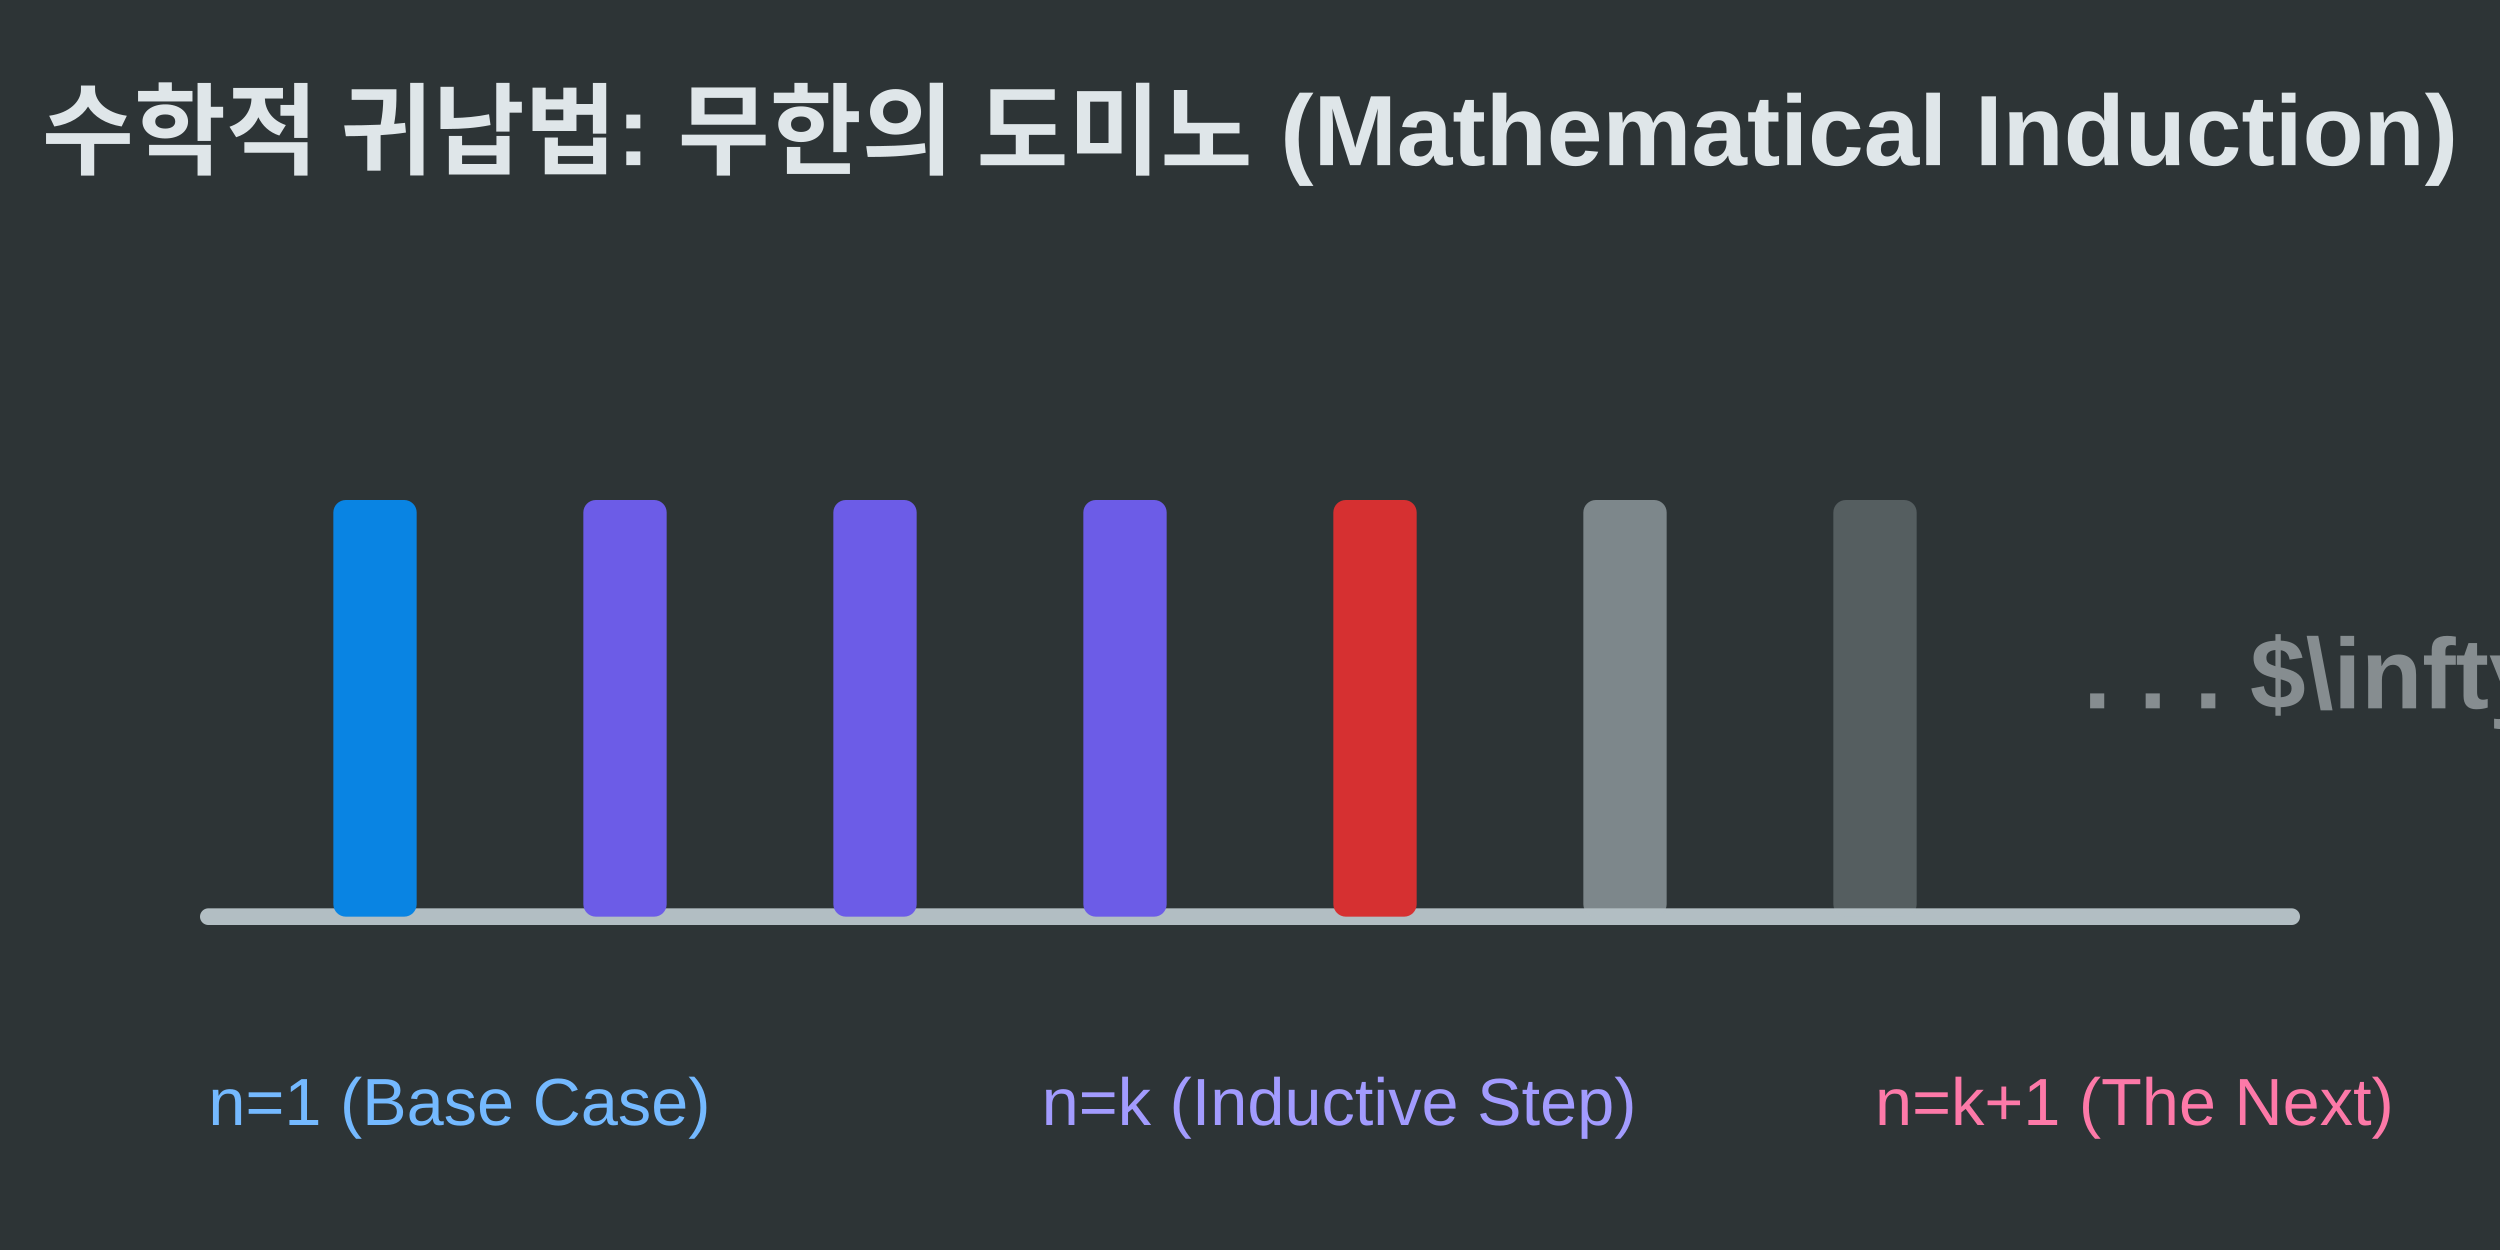
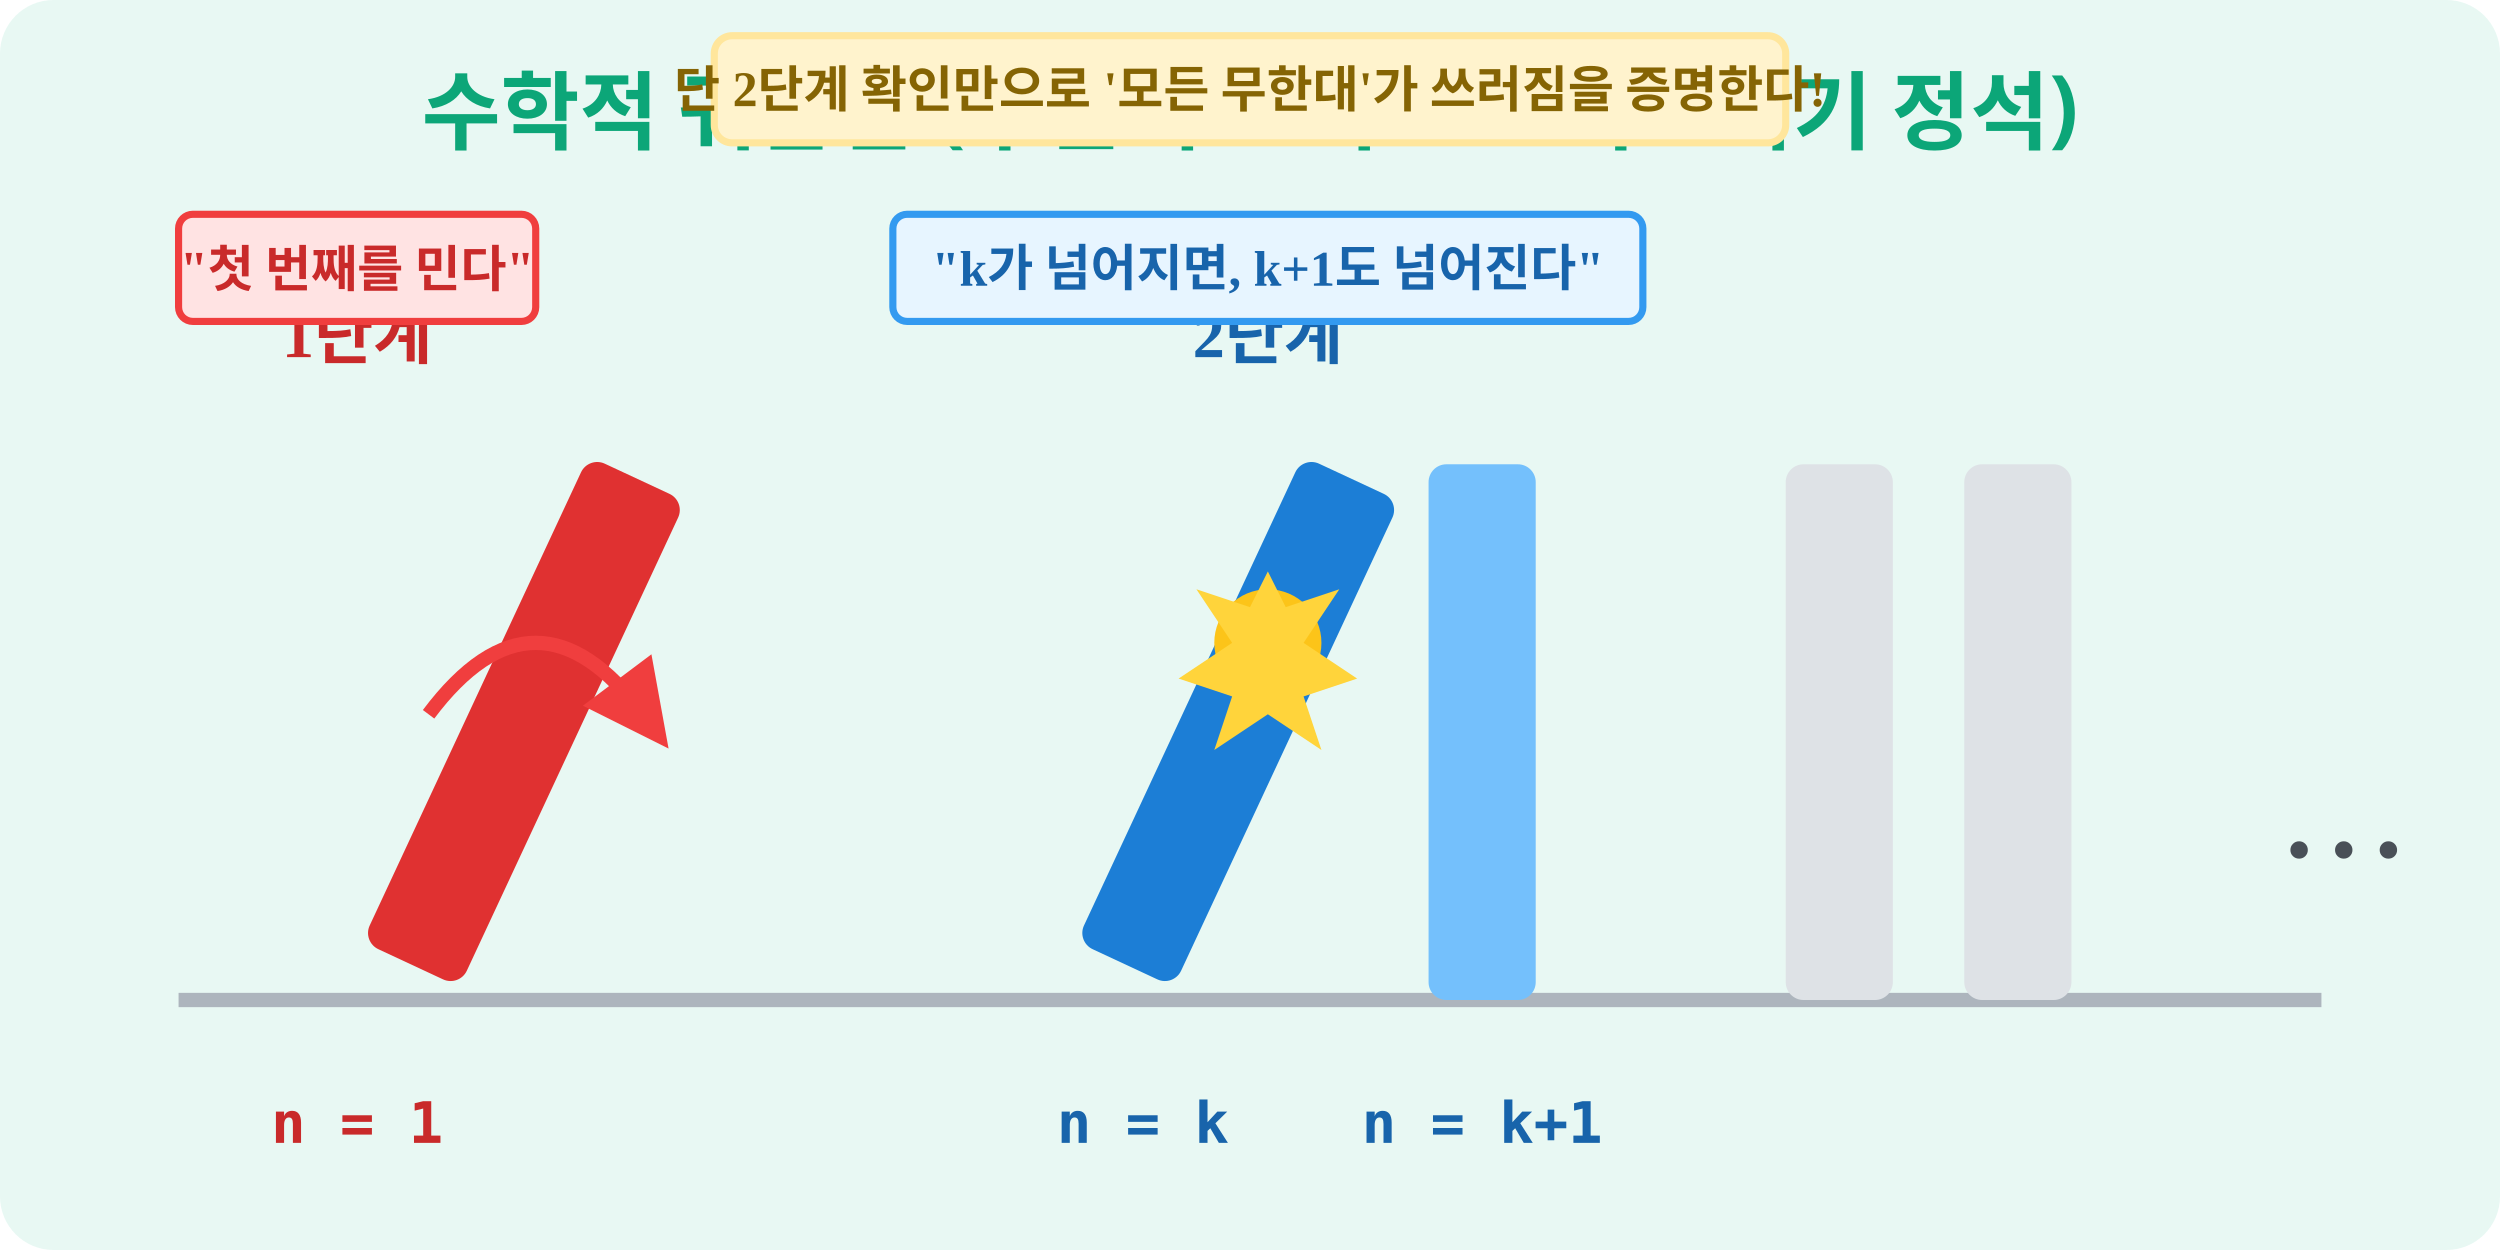
- <svg xmlns="http://www.w3.org/2000/svg" viewBox="0 0 600 300" width="100%">
-   <rect width="600" height="300" fill="#2d3436" />
-   <text x="300" y="40" font-family="Arial" font-size="24" font-weight="bold" fill="#dfe6e9" text-anchor="middle">
-         수학적 귀납법: 무한의 도미노 (Mathematical Induction)
-     </text>
-   <line x1="50" y1="220" x2="550" y2="220" stroke="#b2bec3" stroke-width="4" stroke-linecap="round" />
-   <text x="50" y="270" font-family="Arial" font-size="16" fill="#74b9ff">n=1 (Base Case)</text>
-   <text x="250" y="270" font-family="Arial" font-size="16" fill="#a29bfe">n=k (Inductive Step)</text>
-   <text x="450" y="270" font-family="Arial" font-size="16" fill="#fd79a8">n=k+1 (The Next)</text>
-   <g>
-     <rect x="80" y="120" width="20" height="100" fill="#0984e3" rx="3">
-       <animateTransform attributeName="transform" type="rotate" values="0 80 220; 60 80 220; 60 80 220" dur="3s" repeatCount="indefinite" keyTimes="0; 0.2; 1" />
-     </rect>
-   </g>
-   <g>
-     <rect x="140" y="120" width="20" height="100" fill="#6c5ce7" rx="3">
-       <animateTransform attributeName="transform" type="rotate" values="0 140 220; 0 140 220; 60 140 220; 60 140 220" dur="3s" repeatCount="indefinite" keyTimes="0; 0.15; 0.35; 1" />
-     </rect>
-   </g>
-   <g>
-     <rect x="200" y="120" width="20" height="100" fill="#6c5ce7" rx="3">
-       <animateTransform attributeName="transform" type="rotate" values="0 200 220; 0 200 220; 60 200 220; 60 200 220" dur="3s" repeatCount="indefinite" keyTimes="0; 0.3; 0.5; 1" />
-     </rect>
-   </g>
-   <g>
-     <rect x="260" y="120" width="20" height="100" fill="#6c5ce7" rx="3">
-       <animateTransform attributeName="transform" type="rotate" values="0 260 220; 0 260 220; 60 260 220; 60 260 220" dur="3s" repeatCount="indefinite" keyTimes="0; 0.45; 0.65; 1" />
-     </rect>
-   </g>
-   <g>
-     <rect x="320" y="120" width="20" height="100" fill="#d63031" rx="3">
-       <animateTransform attributeName="transform" type="rotate" values="0 320 220; 0 320 220; 60 320 220; 60 320 220" dur="3s" repeatCount="indefinite" keyTimes="0; 0.6; 0.8; 1" />
-     </rect>
-   </g>
-   <g opacity="0.6">
-     <rect x="380" y="120" width="20" height="100" fill="#b2bec3" rx="3">
-       <animateTransform attributeName="transform" type="rotate" values="0 380 220; 0 380 220; 60 380 220; 60 380 220" dur="3s" repeatCount="indefinite" keyTimes="0; 0.75; 0.95; 1" />
-     </rect>
-   </g>
-   <g opacity="0.3">
-     <rect x="440" y="120" width="20" height="100" fill="#b2bec3" rx="3">
-       <animateTransform attributeName="transform" type="rotate" values="0 440 220; 0 440 220; 60 440 220; 60 440 220" dur="3s" repeatCount="indefinite" keyTimes="0; 0.9; 1; 1" />
-     </rect>
-   </g>
-   <text x="500" y="170" font-family="Arial" font-size="24" font-weight="bold" fill="#dfe6e9" opacity="0.5">. . . $\infty$</text>
+ <svg xmlns="http://www.w3.org/2000/svg" viewBox="0 0 700 350">
+   <rect width="700" height="350" fill="#12b886" rx="15" opacity="0.1" />
+   <text x="350" y="40" fill="#0ca678" font-size="24" font-family="sans-serif" font-weight="bold" text-anchor="middle">수학적 귀납법 (무한의 도미노 쓰러트리기 정석)</text>
+   <line x1="50" y1="280" x2="650" y2="280" stroke="#adb5bd" stroke-width="4" />
+   <rect x="100" y="120" width="30" height="150" fill="#e03131" rx="5" transform="rotate(25, 115, 270)" />
+   <text x="100" y="100" fill="#c92a2a" font-size="18" font-weight="bold" text-anchor="middle">1단계</text>
+   <text x="100" y="320" fill="#c92a2a" font-size="16" font-family="monospace" font-weight="bold" text-anchor="middle">n = 1</text>
+   <rect x="50" y="60" width="100" height="30" fill="#ffe3e3" stroke="#f03e3e" stroke-width="2" rx="4" />
+   <text x="100" y="80" fill="#c92a2a" font-size="14" font-weight="bold" text-anchor="middle">"첫 번째를 민다"</text>
+   <path d="M 120 200 Q 150 160 180 200" fill="none" stroke="#f03e3e" stroke-width="4" marker-end="url(#arrow-red)" />
+   <rect x="300" y="120" width="30" height="150" fill="#1c7ed6" rx="5" transform="rotate(25, 315, 270)" />
+   <text x="320" y="320" fill="#1864ab" font-size="16" font-family="monospace" font-weight="bold" text-anchor="middle">n = k</text>
+   <rect x="400" y="130" width="30" height="150" fill="#74c0fc" rx="5" />
+   <text x="415" y="320" fill="#1864ab" font-size="16" font-family="monospace" font-weight="bold" text-anchor="middle">n = k+1</text>
+   <text x="355" y="100" fill="#1864ab" font-size="18" font-weight="bold" text-anchor="middle">2단계</text>
+   <rect x="250" y="60" width="210" height="30" fill="#e7f5ff" stroke="#339af0" stroke-width="2" rx="4" />
+   <text x="355" y="80" fill="#1864ab" font-size="14" font-weight="bold" text-anchor="middle">"k가 넘어지면, k+1도
+         넘어진다"</text>
+   <circle cx="355" cy="180" r="15" fill="#fcc419" />
+   <path d="M 355 160 L 360 170 L 375 165 L 365 180 L 380 190 L 365 195 L 370 210 L 355 200 L 340 210 L 345 195 L 330 190 L 345 180 L 335 165 L 350 170 Z" fill="#ffd43b" />
+   <rect x="500" y="130" width="30" height="150" fill="#dee2e6" rx="5" />
+   <rect x="550" y="130" width="30" height="150" fill="#dee2e6" rx="5" />
+   <text x="640" y="240" fill="#495057" font-size="30" font-weight="bold" letter-spacing="5">...</text>
+   <rect x="200" y="10" width="300" height="30" fill="#fff3cd" stroke="#ffe69c" stroke-width="2" rx="5" />
+   <text x="350" y="30" fill="#856404" font-size="14" font-weight="bold" text-anchor="middle">단 2단계 확인만으로 '모든 무한대'가
+         쓰러짐을 증명한다!</text>
+   <defs>
+     <marker id="arrow-red" viewBox="0 0 10 10" refX="5" refY="5" markerWidth="6" markerHeight="6" orient="auto-start-reverse">
+       <path d="M 0 0 L 10 5 L 0 10 z" fill="#f03e3e" />
+     </marker>
+   </defs>
</svg>
